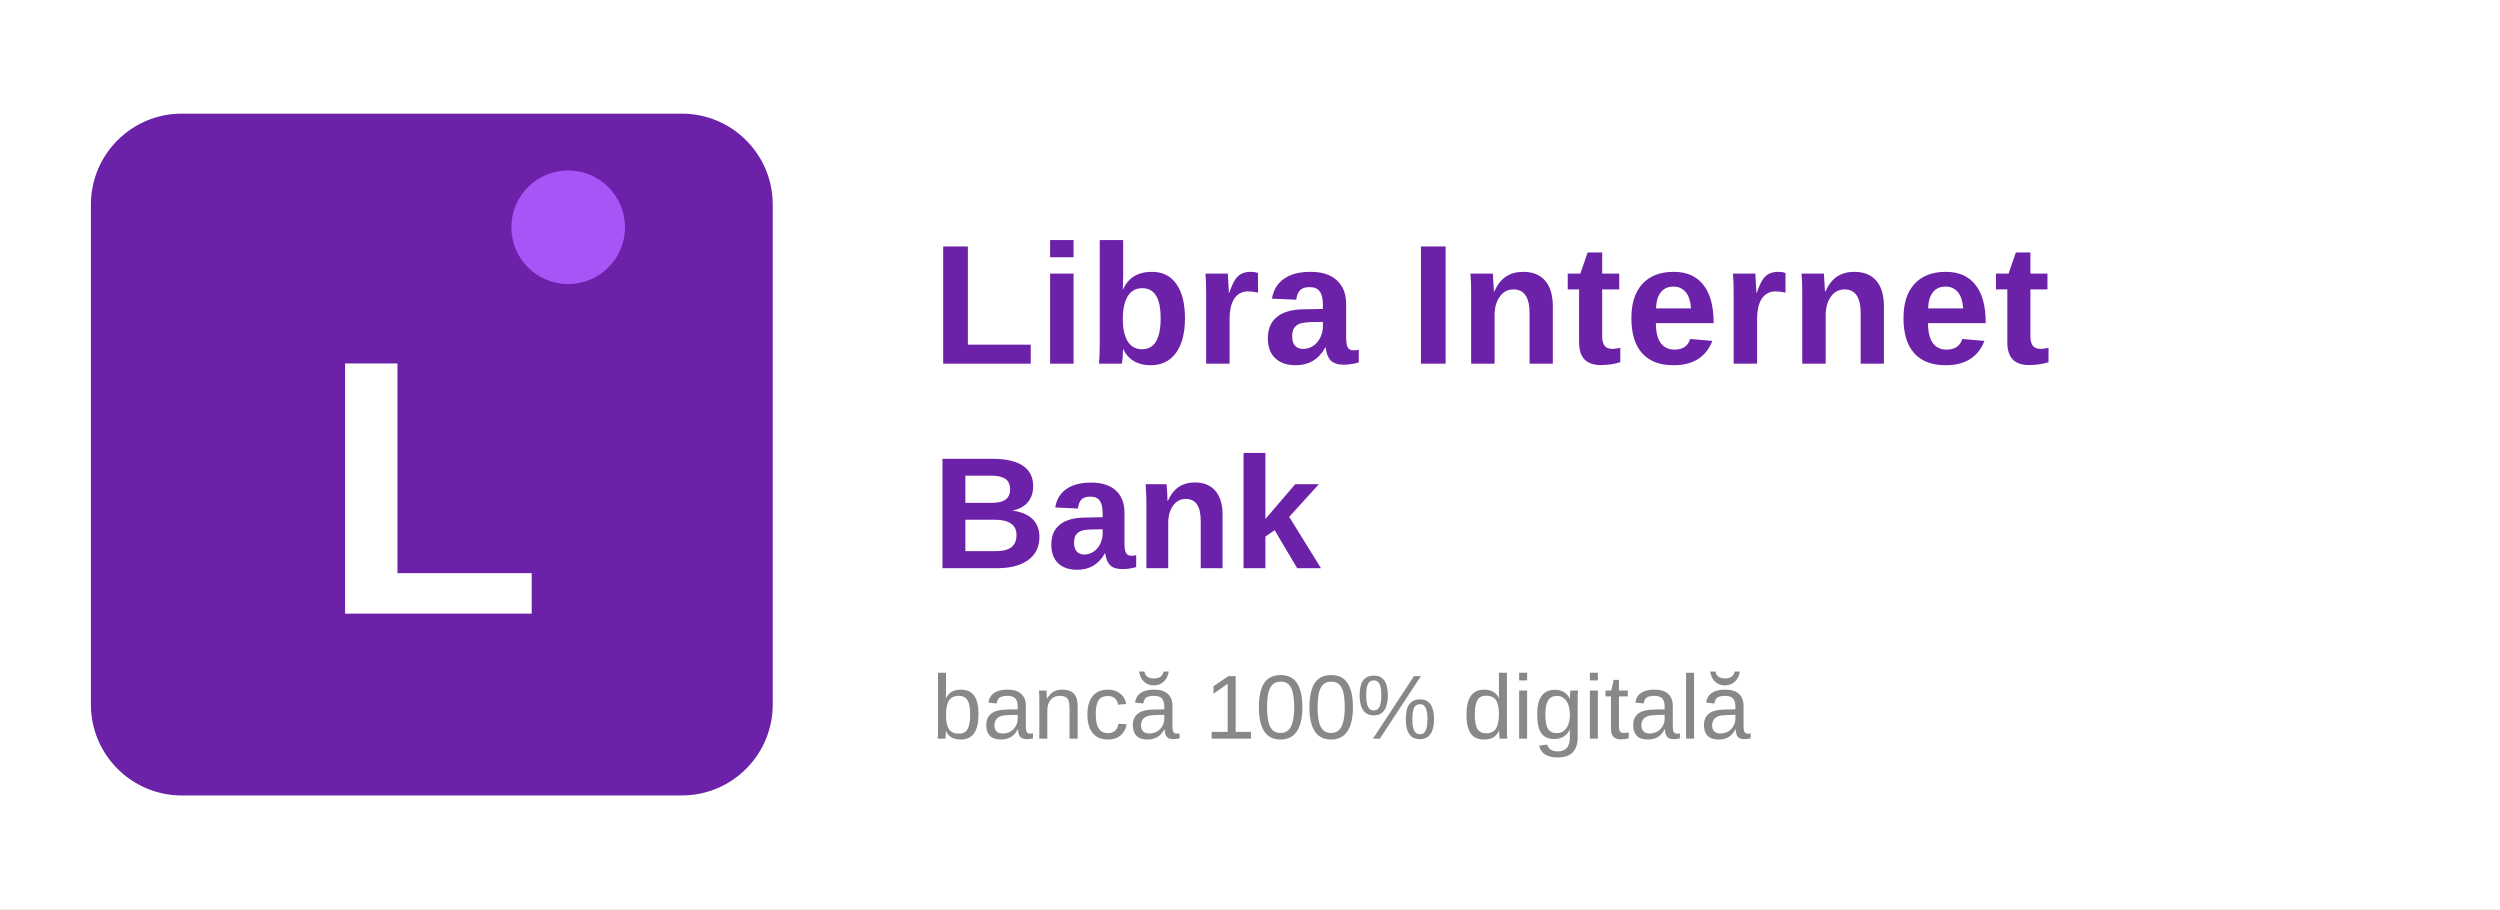
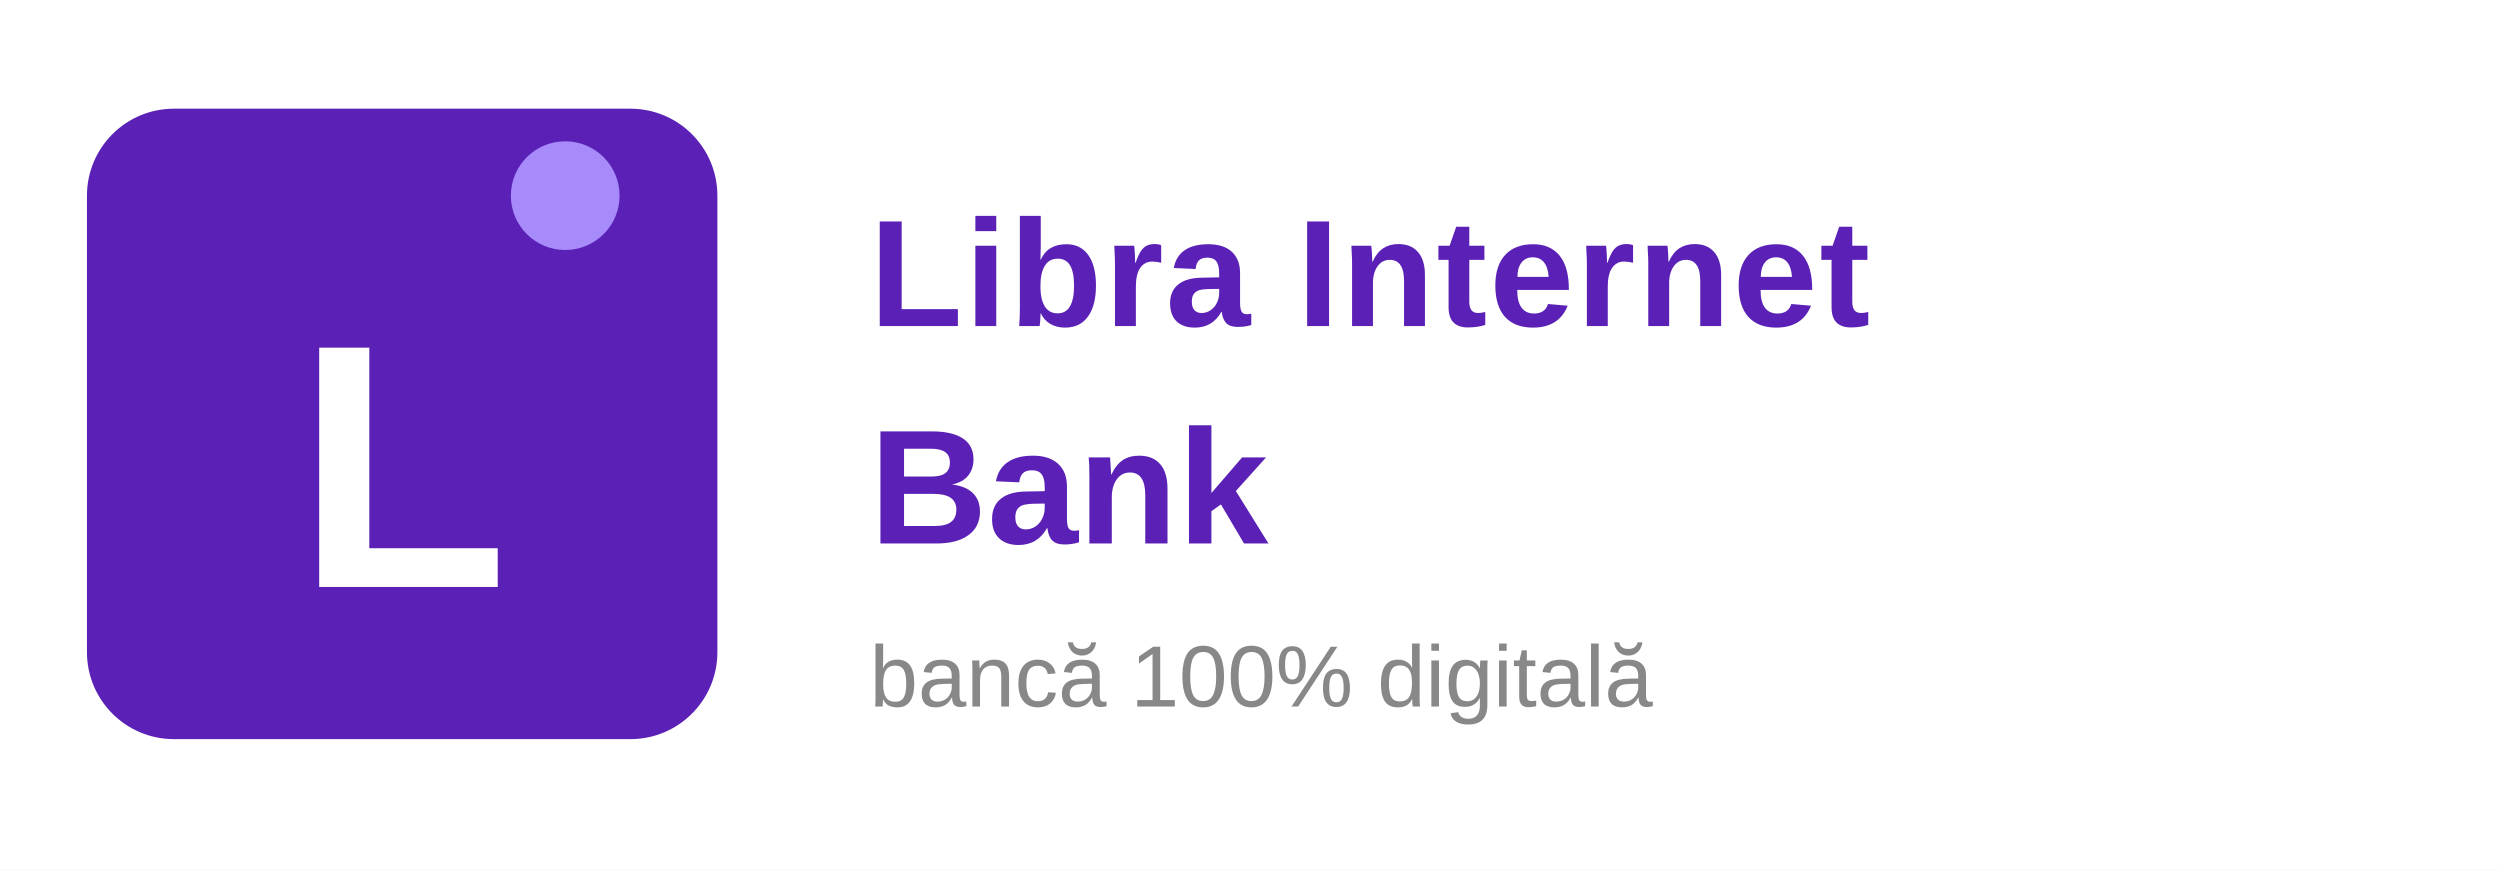
- <svg xmlns="http://www.w3.org/2000/svg" viewBox="0 0 220 80">
-   <rect width="220" height="80" fill="white" />
-   <rect x="8" y="10" width="60" height="60" rx="8" fill="#6B21A8" />
-   <text x="38" y="54" font-family="'Arial Black', Arial, sans-serif" font-size="32" font-weight="900" fill="white" text-anchor="middle">L</text>
-   <circle cx="50" cy="20" r="5" fill="#A855F7" />
-   <text x="82" y="32" font-family="Arial, sans-serif" font-size="15" font-weight="800" fill="#6B21A8" letter-spacing="0.2">Libra Internet</text>
-   <text x="82" y="50" font-family="Arial, sans-serif" font-size="14" font-weight="700" fill="#6B21A8">Bank</text>
-   <text x="82" y="65" font-family="Arial, sans-serif" font-size="8" fill="#888">bancă 100% digitală</text>
+ <svg xmlns="http://www.w3.org/2000/svg" viewBox="0 0 230 80">
+   <rect width="230" height="80" fill="white" />
+   <rect x="8" y="10" width="58" height="58" rx="8" fill="#5B21B6" />
+   <text x="37" y="54" font-family="'Arial Black',Arial,sans-serif" font-size="32" font-weight="900" fill="white" text-anchor="middle">L</text>
+   <circle cx="52" cy="18" r="5" fill="#A78BFA" />
+   <text x="80" y="30" font-family="Arial,sans-serif" font-size="14" font-weight="800" fill="#5B21B6" letter-spacing="0.2">Libra Internet</text>
+   <text x="80" y="50" font-family="Arial,sans-serif" font-size="15" font-weight="700" fill="#5B21B6">Bank</text>
+   <text x="80" y="65" font-family="Arial,sans-serif" font-size="8" fill="#888">bancă 100% digitală</text>
</svg>
